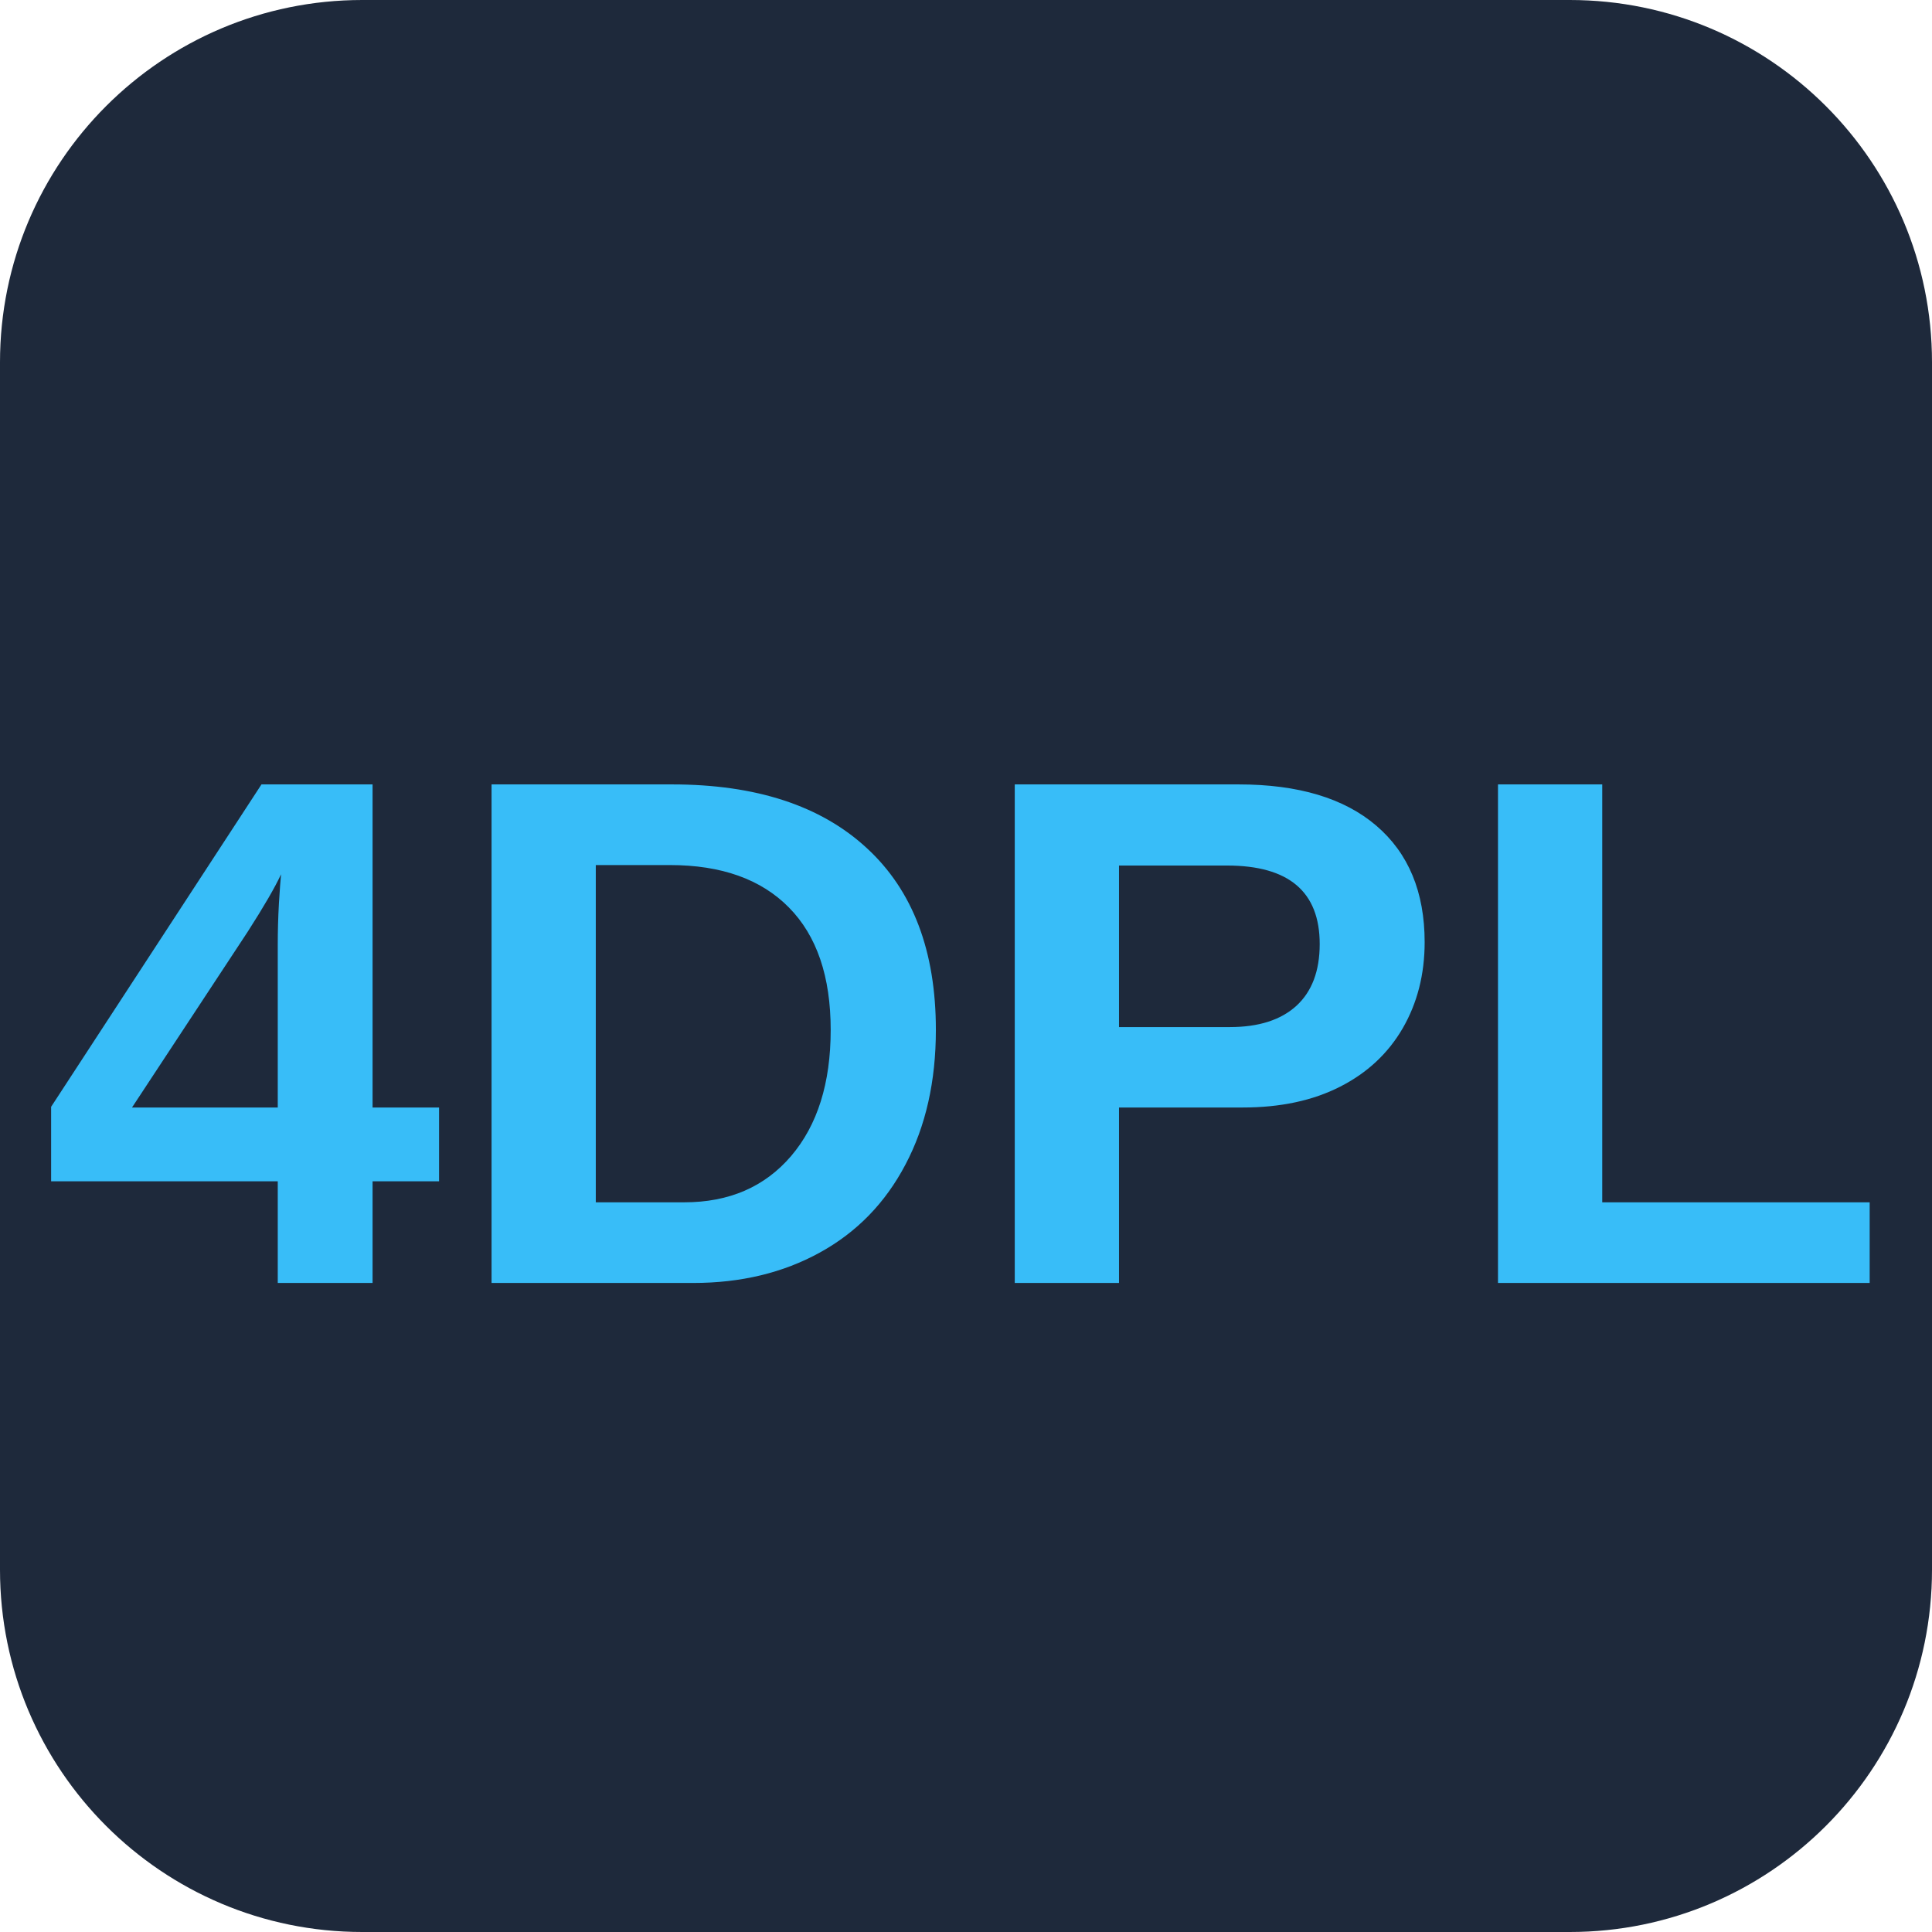
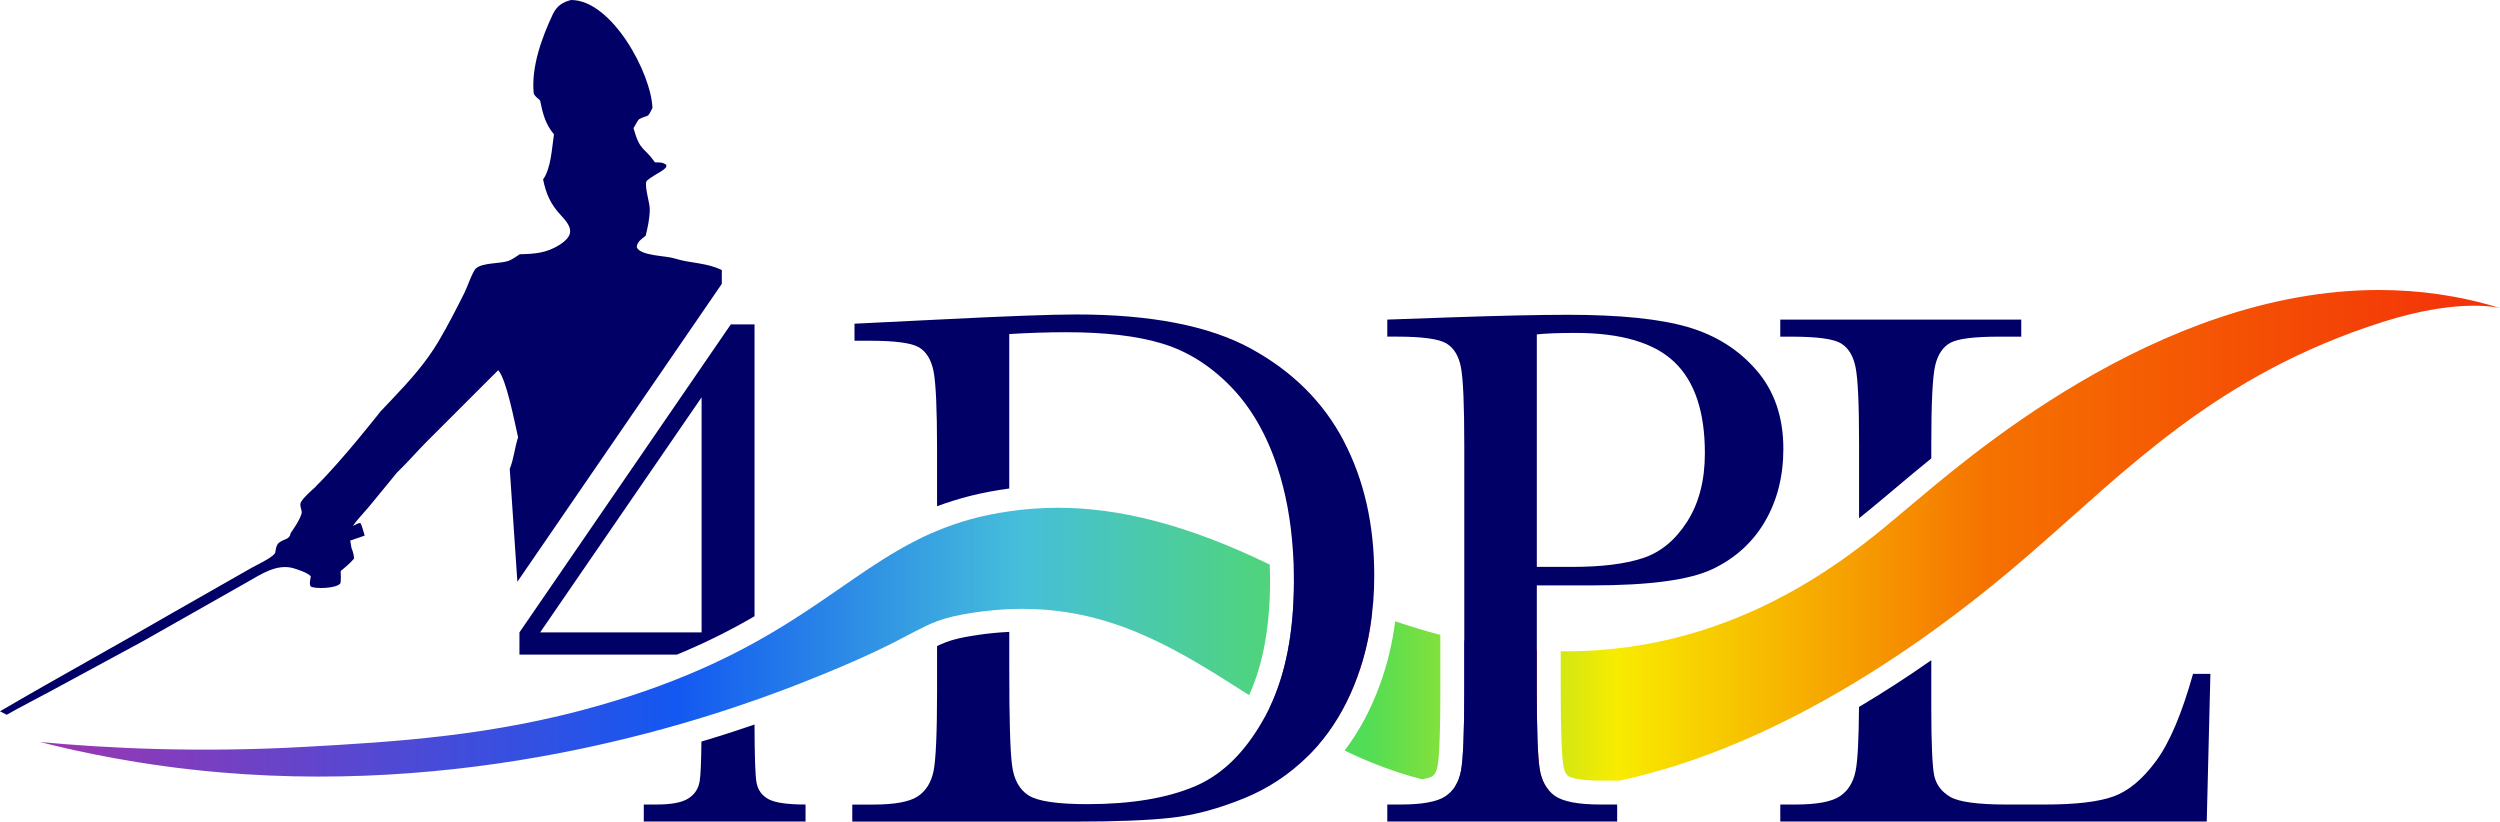
- <svg xmlns="http://www.w3.org/2000/svg" viewBox="0 0 128 128">
-   <rect width="128" height="128" rx="24" fill="#1e293b" />
-   <text x="64" y="85" font-family="Arial, sans-serif" font-size="48" font-weight="bold" text-anchor="middle" fill="#38bdf8">4DPL</text>
+ <svg xmlns="http://www.w3.org/2000/svg" xmlns:xlink="http://www.w3.org/1999/xlink" id="Layer_2" data-name="Layer 2" viewBox="0 0 2048.68 673.24">
+   <defs>
+     <style>
+       .cls-1 {
+         fill: url(#linear-gradient-2);
+       }
+ 
+       .cls-2 {
+         fill: #010066;
+       }
+ 
+       .cls-3 {
+         fill: none;
+       }
+ 
+       .cls-4 {
+         fill: url(#linear-gradient-3);
+       }
+ 
+       .cls-5 {
+         clip-path: url(#clippath-1);
+       }
+ 
+       .cls-6 {
+         clip-path: url(#clippath-2);
+       }
+ 
+       .cls-7 {
+         fill: url(#linear-gradient);
+       }
+ 
+       .cls-8 {
+         clip-path: url(#clippath);
+       }
+     </style>
+     <clipPath id="clippath">
+       <path class="cls-3" d="M1060.35,476.1c0,41.56-6.72,76.26-20.09,104.12,14.16,8.87,28.57,17.62,43.77,25.77,11.68-14.55,21.2-31.77,28.44-51.8,5.94-16.25,9.98-33.6,11.94-52.06-20.03-7.76-40.71-17.16-61.97-28.38-.72-.39-1.44-.79-2.15-1.11.06,1.11.06,2.29.06,3.46" />
+     </clipPath>
+     <linearGradient id="linear-gradient" x1="2164.93" y1="4031.47" x2="2167.98" y2="4031.47" gradientTransform="translate(-58583.65 111569.58) scale(27.54 -27.54)" gradientUnits="userSpaceOnUse">
+       <stop offset="0" stop-color="#9e36af" />
+       <stop offset=".26" stop-color="#1358f1" />
+       <stop offset=".4" stop-color="#46bfda" />
+       <stop offset=".54" stop-color="#53dd54" />
+       <stop offset=".64" stop-color="#f8eb00" />
+       <stop offset=".79" stop-color="#f57200" />
+       <stop offset="1" stop-color="#f42e09" />
+     </linearGradient>
+     <clipPath id="clippath-1">
+       <path class="cls-3" d="M1199.89,566.19c0,34.38-.85,56.23-2.67,65.63-.91,4.76-2.48,8.94-4.77,12.46,8.49,1.43,17.22,2.54,26.23,3.26,16.96,1.37,33.85,1.37,50.68.2-4.04-4.57-6.58-10.57-7.69-18-1.5-10.05-2.29-31.18-2.29-63.54v-33.21c-19.05-1.18-38.88-3.78-59.49-8.16v41.36Z" />
+     </clipPath>
+     <linearGradient id="linear-gradient-2" x1="2161.58" y1="4040.16" x2="2164.64" y2="4040.16" gradientTransform="translate(-53217.42 102283.04) scale(25.17 -25.17)" xlink:href="#linear-gradient" />
+     <clipPath id="clippath-2">
+       <path class="cls-3" d="M1130.87,560.9c-7.44,20.48-17.16,38.62-29.03,54.15,19.64,9.46,40.51,17.62,63.41,23.55,6.14-.98,8.16-2.28,8.29-2.35.98-.65,3.26-2.15,4.44-8.15.91-4.57,2.34-18.72,2.34-61.91v-45.93c-12.07-3.13-24.39-6.85-36.99-11.15-2.34,18.2-6.52,35.55-12.46,51.8M846.64,416.86c-1.43.07-2.8.2-4.24.33-5.29.46-10.44,1.11-15.33,1.83-22.7,3.2-41.82,8.74-59.17,15.98-6.78,2.74-13.24,5.81-19.57,9.13-66.35,34.38-113.51,92.9-257.29,133.99-88.59,25.38-169.81,29.88-241.25,33.92-86.83,4.83-161,1.24-216.98-3.98,31.77,8.09,83.11,19.31,147.3,24.85,218.54,18.92,402.05-44.03,475.18-72.67,53.82-21.07,77.24-33.66,93.03-42.01,7.43-3.85,13.18-6.79,19.57-9.13,7.83-2.93,16.63-5.09,30.66-7.18,9.85-1.43,19.38-2.35,28.51-2.74,6.65-.32,13.18-.32,19.57-.06,71.05,2.54,122.71,35.94,176.98,70.52,11.36-24.79,17.16-56.23,17.16-93.55,0-4.57-.06-9-.26-13.44-68.49-33.24-124.38-46.56-173.58-46.56-6.89,0-13.66.26-20.3.77M1562.54,416.93c-37.64,31.38-133.99,118.53-283.58,116.77v32.49c0,38.82,1.11,54.41,2.02,60.6,1.04,6.91,3.65,8.74,4.43,9.39.26.13,5.35,3.52,26.16,3.52h15.46c160.35-33.92,300.54-154.87,336.69-186.06,78.68-67.91,152.33-146.52,288.93-189.84,58.65-18.65,90.74-12.59,96.03-11.35-33.45-10.33-66.68-14.81-99.15-14.81-182.58,0-341.63,141.5-386.99,179.27" />
+     </clipPath>
+     <linearGradient id="linear-gradient-3" x1="2239.35" y1="3930.22" x2="2242.41" y2="3930.22" gradientTransform="translate(-1477325.32 2593312.78) scale(659.73 -659.73)" xlink:href="#linear-gradient" />
+   </defs>
+   <g id="Layer_1-2" data-name="Layer 1">
+     <g>
+       <path class="cls-2" d="M552.58,211.72c-6.95-2.22-27.91-2-30.78-9.14.24-4.51,4.05-6.77,7.32-9.42,1.69-7.12,3.22-13.53,3.35-21.34.09-5.65-4.04-17.05-2.91-22.81.28-1.4,5.24-4.32,6.67-5.27,3.12-2.07,7.46-3.88,9.74-6.9l.07-1.68c-2.95-2.34-5.37-2.02-9.3-2.11-9.39-13.27-12.11-8.62-17.6-28.01.69-1.25,3.84-6.95,4.52-7.32,8.31-4.45,6.36.06,11-9.22C533.69,60.13,501.4-.08,467.92,0c-6.36,1.7-11.29,4.27-14.88,11.61-9.08,19.39-17.7,42.9-15.72,64.58.22,2.36,5.2,5.83,5.25,6.06,2.18,10.65,4.34,19.59,11.39,27.81-1.76,11.82-2.44,27.95-8.91,36.96,2.31,11.65,6.31,20.6,14.44,29.2,9.28,9.81,11.85,16.46-1.48,24.72-10.42,6.46-19.74,7.13-32.07,7.41-2.16,1.43-6.8,4.59-9.11,5.4-7.13,2.51-21.31,1.3-26.85,6.24-2.66,2.37-7.27,15.7-9.1,19.37-6.67,13.38-13.92,27.51-21.5,40.33-10.15,17.18-23.21,31.8-36.86,46.18-2.99,3.14-6.95,7.22-10.65,11.24-.68.88-31.53,40.27-52.88,61.26.01.03.04.07.05.1-3.72,3.45-9.06,8-11.89,12.13-2.69,3.28.85,7.34-.02,10.21-1.67,5.54-5.13,10.39-8.31,15.11-1.9,2.82.04,2.43-3.09,5.16-7.81,3.53-9.08,3.38-10.2,12.06-2.31,3.6-12.26,8.43-19.19,12.07l-63.95,36.45v-.02c-47.07,27.37-95.53,53.82-142.4,81.25l5.51,2.84c11.4-6.53,24.32-13.02,35.86-19.29l74.97-40.56,85.71-48.55c11.84-6.73,24.97-15.78,38.82-11.58,3.38,1.02,11.8,3.81,13.83,6.59-.44,3.72-1.4,5.19-.17,8.21,3.45,2.26,21.25,1.69,24.28-2.38.81-1.09.44-8.28.4-10.21,4.09-3.46,7.4-6.09,10.9-10.16.02.03.04.07.06.11-.14-4.5-2.14-8.88-2.14-8.88,0,0-.52-2.88-1.02-6.05l11.83-4.06s-2.39-9.3-3.59-10.28c-.45-.37-3.04.76-6.12,2.31,3.89-5.44,10.53-12.41,12.77-15.15,3.29-4.02,23.49-28.61,23.49-28.61,8.33-7.97,15.99-16.88,24.15-25.14l58.72-58.68c6.8,7.36,13.55,43.1,16.3,54.92-3.01,9.65-3.54,18.05-6.83,25.93l6.25,92.5,162.42-236.66,5.11-7.44v-11.29c-12.48-6.24-25.85-5.42-38.93-9.61" />
+       <g class="cls-8">
+         <rect class="cls-7" x="1040.26" y="472.64" width="84.15" height="133.34" />
+       </g>
+       <g class="cls-5">
+         <rect class="cls-1" x="1192.45" y="524.83" width="76.91" height="124.08" />
+       </g>
+       <g class="cls-6">
+         <rect class="cls-4" x="32.81" y="237.65" width="2015.86" height="414.19" />
+       </g>
+       <path class="cls-2" d="M1101.12,361.28c-16.7-31.9-42.14-57.08-76.26-75.74-34.18-18.59-81.8-27.85-142.87-27.85-19.64,0-57.67,1.37-114.1,4.24l-67.65,3.33v13.96h12.13c20.81,0,34.31,1.76,40.51,5.29,6.13,3.52,10.18,10.11,12.14,19.7,1.89,9.66,2.87,30.79,2.87,63.61v47.04c17.42-6.53,36.66-11.55,59.17-14.55v-126.56c15.79-.98,31.31-1.5,46.71-1.5,31.96,0,58.12,3.06,78.54,9.26,20.42,6.14,39.08,17.75,55.84,34.84,16.77,17.09,29.68,39.27,38.68,66.61,6.79,20.62,11.02,43.32,12.66,68.24.52,6.98.79,14.16.79,21.46.06,1.11.06,2.28.06,3.46,0,41.56-6.72,76.26-20.09,104.12-.98,2.09-2.02,4.11-3.13,6.13-1.96,3.65-3.98,7.11-6.07,10.44-14.35,23.09-31.64,38.95-51.73,47.49-23.03,9.79-52.45,14.68-88.26,14.68-24.46,0-40.51-2.35-48.08-7.11-7.57-4.76-12.13-12.98-13.63-24.72-1.57-11.74-2.28-37.9-2.28-78.54v-30.79c-8.29.39-16.96,1.17-25.57,2.48-16.83,2.48-24.2,4.63-33.6,9.13v36.8c0,34.38-.98,56.23-2.87,65.63-1.96,9.4-6.26,16.38-13.05,20.81-6.79,4.44-18.98,6.66-36.53,6.66h-17.03v13.96h182.33c34.18,0,60.67-1.04,79.46-3.2,18.79-2.09,38.68-7.5,59.62-16.05,19.25-7.89,36.27-19.11,51.21-33.66,1.37-1.3,2.68-2.61,3.98-3.98,3.14-3.26,6.2-6.72,9-10.37,11.68-14.55,21.2-31.77,28.44-51.8,5.94-16.24,9.92-33.6,11.94-51.99.79-6.33,1.31-12.85,1.56-19.5v-.06c.13-3.65.2-7.37.2-11.09,0-41.68-8.35-78.41-25.05-110.25" />
+       <path class="cls-2" d="M1259.38,479.7v86.45c0,32.36.76,53.54,2.28,63.55,1.52,10.01,5.61,17.44,12.28,22.3,6.68,4.85,19.21,7.28,37.62,7.28h13.65v13.95h-188.37v-13.95h10.92c17.59,0,29.77-2.22,36.55-6.68,6.77-4.44,11.07-11.37,12.89-20.78,1.82-9.4,2.73-31.29,2.73-65.67v-201.72c0-32.76-.91-53.89-2.73-63.4-1.82-9.5-5.87-16.08-12.13-19.72-6.27-3.64-19.82-5.46-40.65-5.46h-7.58v-13.95l51.57-1.82c41.25-1.41,73.41-2.12,96.46-2.12,42.47,0,75.18,3.34,98.13,10.01,22.95,6.67,41.76,18.5,56.42,35.49,14.66,16.99,21.99,38.42,21.99,64.31,0,22.45-5.01,42.27-15.02,59.46-10.01,17.19-24.37,30.23-43.07,39.13-18.71,8.9-51.62,13.35-98.74,13.35h-45.2ZM1259.38,464.54h29.43c23.66,0,42.77-2.37,57.33-7.13,14.56-4.75,26.69-14.71,36.4-29.88,9.7-15.17,14.56-33.87,14.56-56.12,0-33.97-8.34-58.89-25.03-74.77-16.68-15.87-43.73-23.82-81.14-23.82-13.75,0-24.27.41-31.55,1.21v190.5Z" />
+       <path class="cls-2" d="M1797.13,552.23c-9.14,32.55-19.18,56.3-30.2,71.24-11.02,15.01-22.64,24.73-34.9,29.16-12.19,4.44-30.99,6.66-56.23,6.66h-31.25c-23.68,0-39.08-2.09-46.26-6.2-7.17-4.18-11.61-9.98-13.24-17.48-1.56-7.44-2.41-26.09-2.41-55.78v-38.82c-20.35,14.29-40.12,26.94-59.23,38.29-.2,26.88-1.11,44.36-2.81,52.52-1.89,9.39-6.26,16.38-13.05,20.81-6.79,4.44-18.92,6.66-36.53,6.66h-12.13v13.96h349.47l3-121.01h-14.22ZM1458.88,261.92v13.96h9.13c20.81,0,34.31,1.76,40.45,5.41,6.2,3.65,10.24,10.24,12.13,19.77,1.96,9.46,2.87,30.6,2.87,63.35v60.28c7.83-6.26,14.68-12.01,20.62-16.96,1.96-1.7,3.85-3.26,5.61-4.7,2.08-1.76,4.44-3.79,7.05-5.94,7.17-6,15.85-13.31,25.9-21.46v-11.22c0-34.12,1.04-55.78,3.2-64.91,2.15-9.07,6.33-15.33,12.59-18.66,6.26-3.33,19.5-4.96,39.73-4.96h18.2v-13.96h-197.47Z" />
+       <path class="cls-2" d="M598.87,265.84l-173.2,252.4v18.2h129.04c24.46-10.11,45.21-20.74,63.61-31.44v-239.16h-19.44ZM574.93,518.24h-132.3l132.3-192.64v192.64ZM629.79,654.91c-5.41-2.94-8.74-7.5-9.85-13.7-1.04-5.74-1.57-21.53-1.63-47.49-13.63,4.7-28.18,9.39-43.51,13.96-.2,17.16-.65,27.99-1.44,32.49-.98,6.07-4.04,10.76-9.2,14.09-5.15,3.33-13.83,5.02-25.97,5.02h-10.63v13.96h132.56v-13.96c-14.74,0-24.85-1.43-30.34-4.37" />
+     </g>
+   </g>
</svg>
